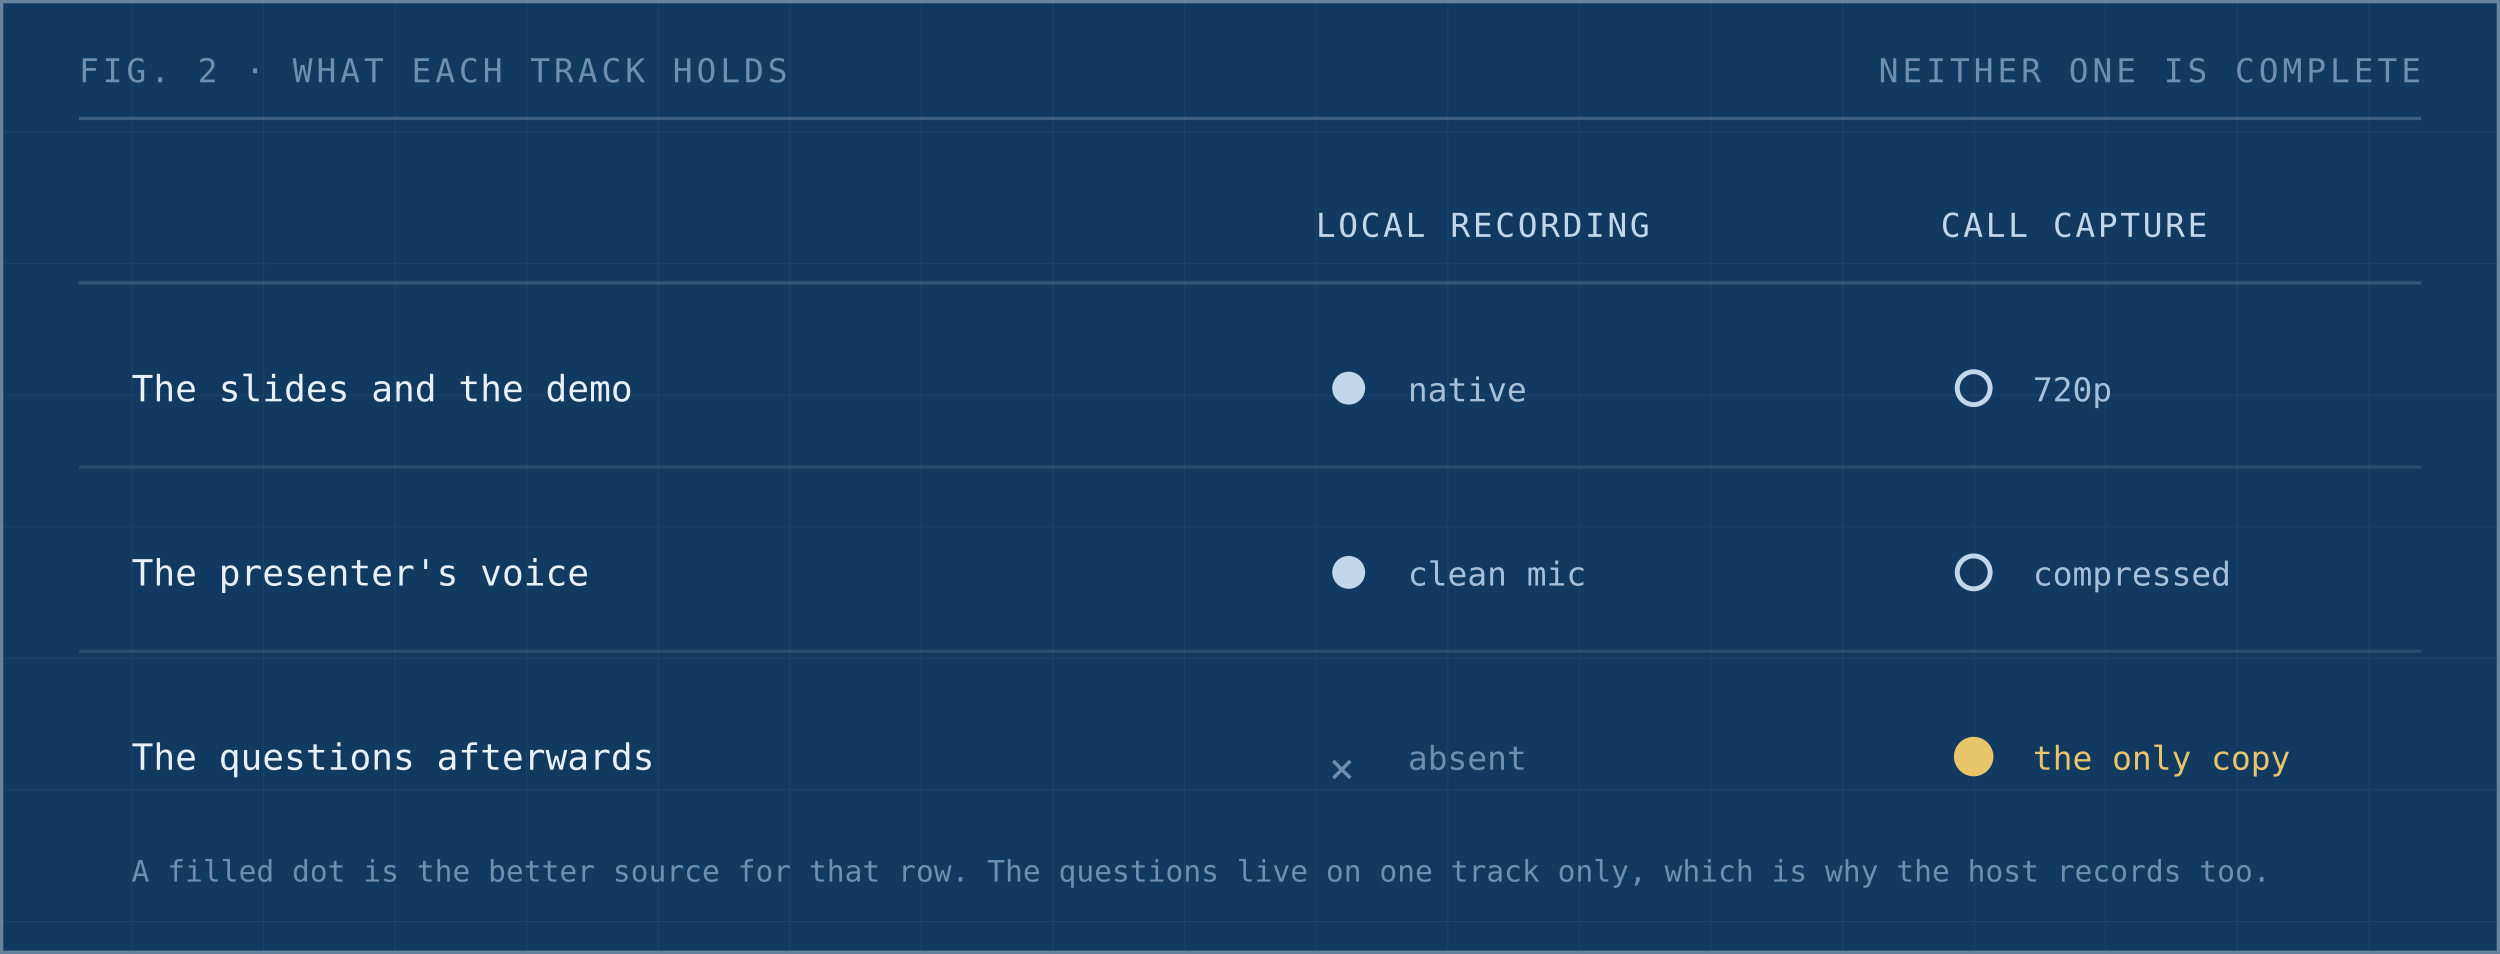
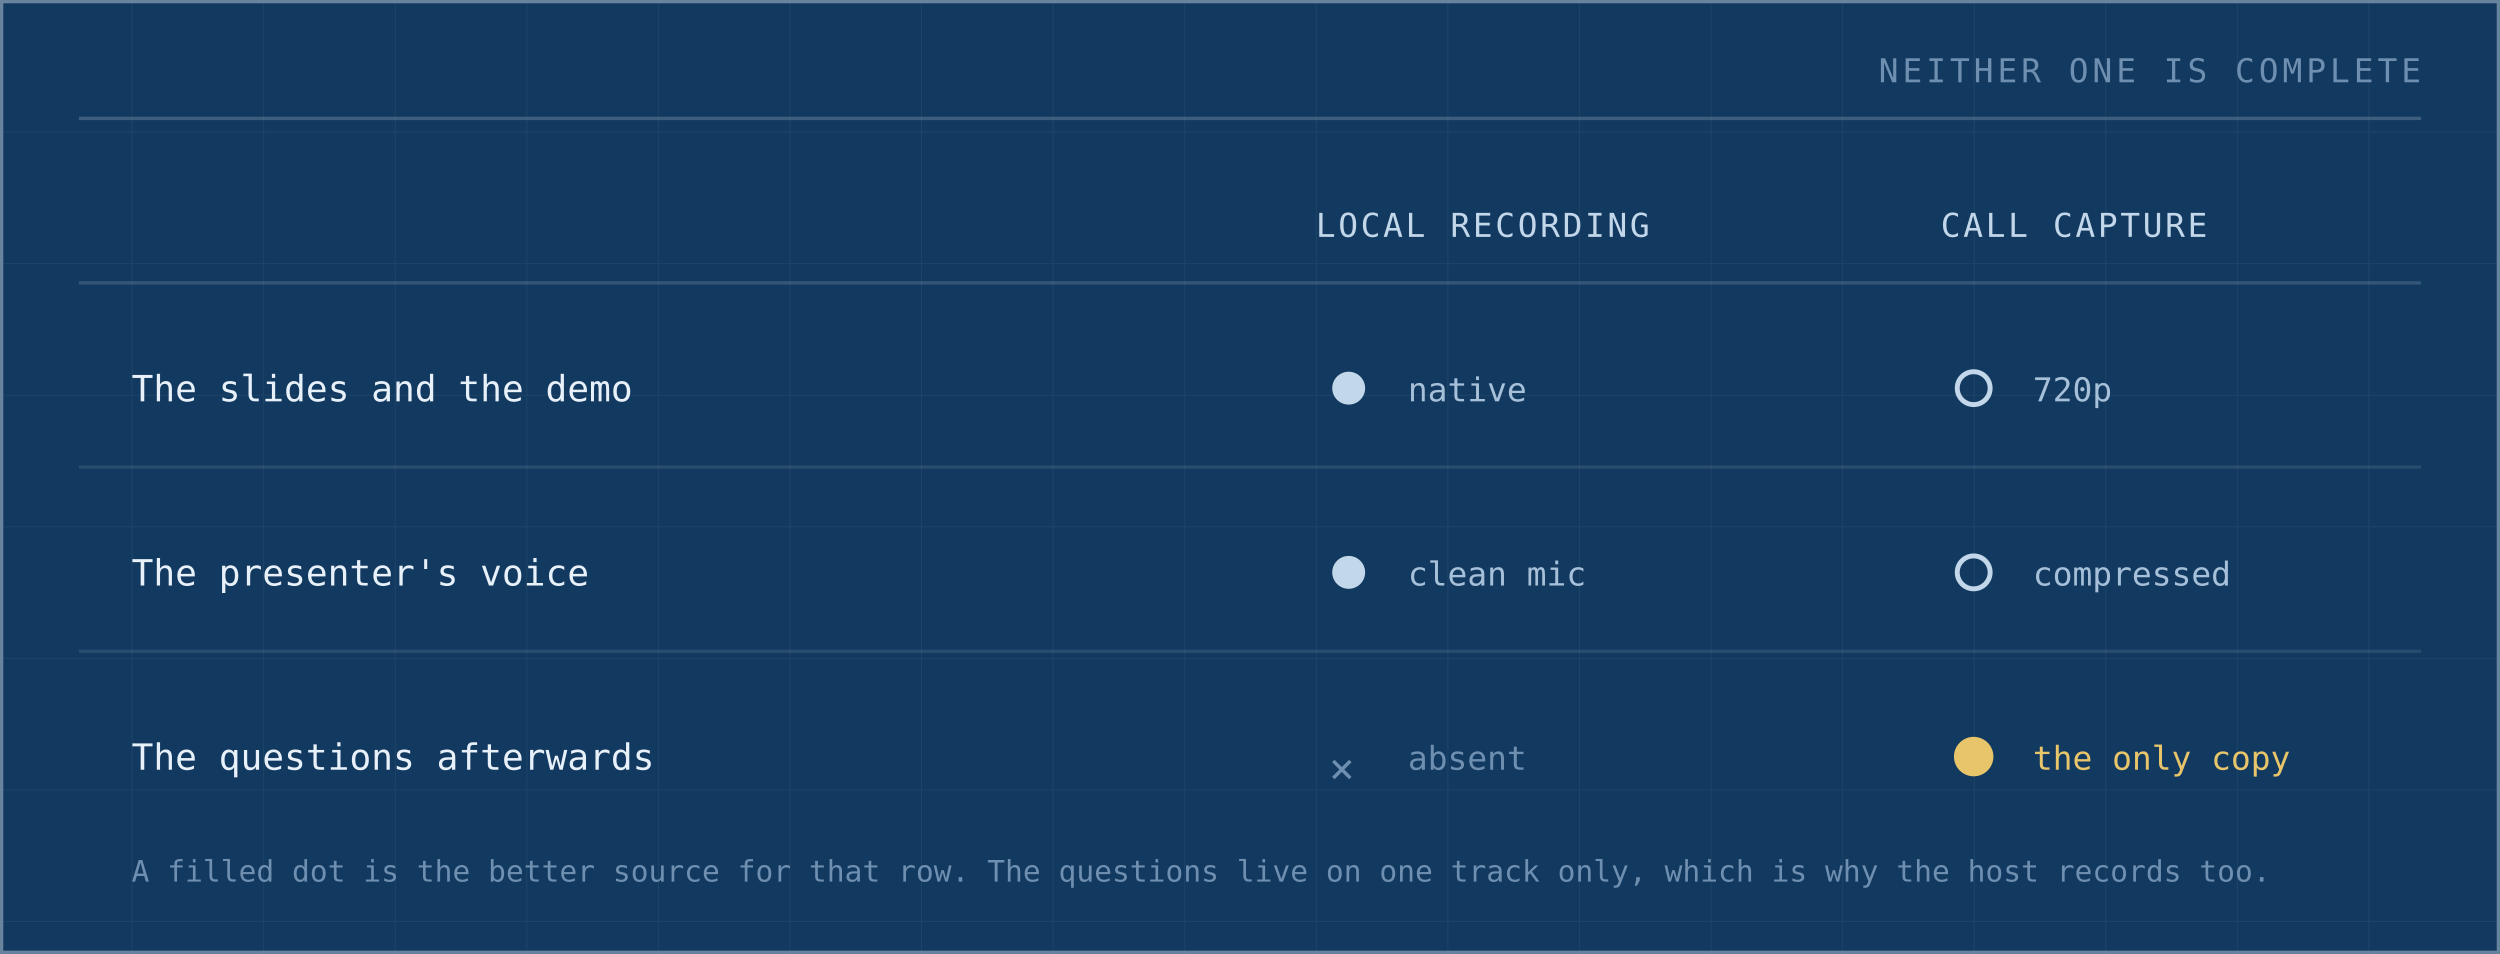
<svg xmlns="http://www.w3.org/2000/svg" viewBox="0 0 760 290" style="width:100%;height:auto;max-width:760px;display:block" font-family="ui-monospace, SFMono-Regular, Menlo, monospace">
  <defs>
    <pattern id="f2grid" width="40" height="40" patternUnits="userSpaceOnUse">
      <path d="M 40 0 L 0 0 0 40" fill="none" stroke="#385a7b" stroke-width="0.5" opacity="0.35" />
    </pattern>
  </defs>
  <rect width="760" height="290" fill="#12395f" />
  <rect width="760" height="290" fill="url(#f2grid)" />
  <rect x="0.5" y="0.5" width="759" height="289" fill="none" stroke="#68839d" />
-   <text x="24" y="25" font-size="10" letter-spacing="1.2" fill="#6f8fb0">FIG. 2 · WHAT EACH TRACK HOLDS</text>
  <text x="736" y="25" font-size="10" letter-spacing="1.2" fill="#6f8fb0" text-anchor="end">NEITHER ONE IS COMPLETE</text>
  <line x1="24" y1="36" x2="736" y2="36" stroke="#68839d" opacity="0.5" />
  <text x="400" y="72" font-size="10" letter-spacing="0.8" fill="#c3d7ea">LOCAL RECORDING</text>
  <text x="590" y="72" font-size="10" letter-spacing="0.8" fill="#c3d7ea">CALL CAPTURE</text>
  <line x1="24" y1="86" x2="736" y2="86" stroke="#68839d" opacity="0.4" />
  <text x="40" y="122" font-size="11" fill="#e8f1fa">The slides and the demo</text>
  <circle cx="410" cy="118" r="5" fill="#c3d7ea" />
  <text x="428" y="122" font-size="10" fill="#a7c0d9">native</text>
  <circle cx="600" cy="118" r="5" fill="none" stroke="#c3d7ea" stroke-width="1.5" />
  <text x="618" y="122" font-size="10" fill="#a7c0d9">720p</text>
  <line x1="24" y1="142" x2="736" y2="142" stroke="#68839d" opacity="0.25" />
  <text x="40" y="178" font-size="11" fill="#e8f1fa">The presenter's voice</text>
  <circle cx="410" cy="174" r="5" fill="#c3d7ea" />
  <text x="428" y="178" font-size="10" fill="#a7c0d9">clean mic</text>
  <circle cx="600" cy="174" r="5" fill="none" stroke="#c3d7ea" stroke-width="1.5" />
  <text x="618" y="178" font-size="10" fill="#a7c0d9">compressed</text>
  <line x1="24" y1="198" x2="736" y2="198" stroke="#68839d" opacity="0.25" />
  <text x="40" y="234" font-size="11" fill="#e8f1fa">The questions afterwards</text>
  <text x="404" y="238" font-size="13" fill="#6f8fb0">×</text>
  <text x="428" y="234" font-size="10" fill="#6f8fb0">absent</text>
  <circle cx="600" cy="230" r="6" fill="#e8c56a" />
  <text x="618" y="234" font-size="10" fill="#e8c56a">the only copy</text>
  <text x="40" y="268" font-size="9" fill="#6f8fb0">A filled dot is the better source for that row. The questions live on one track only, which is why the host records too.</text>
</svg>
